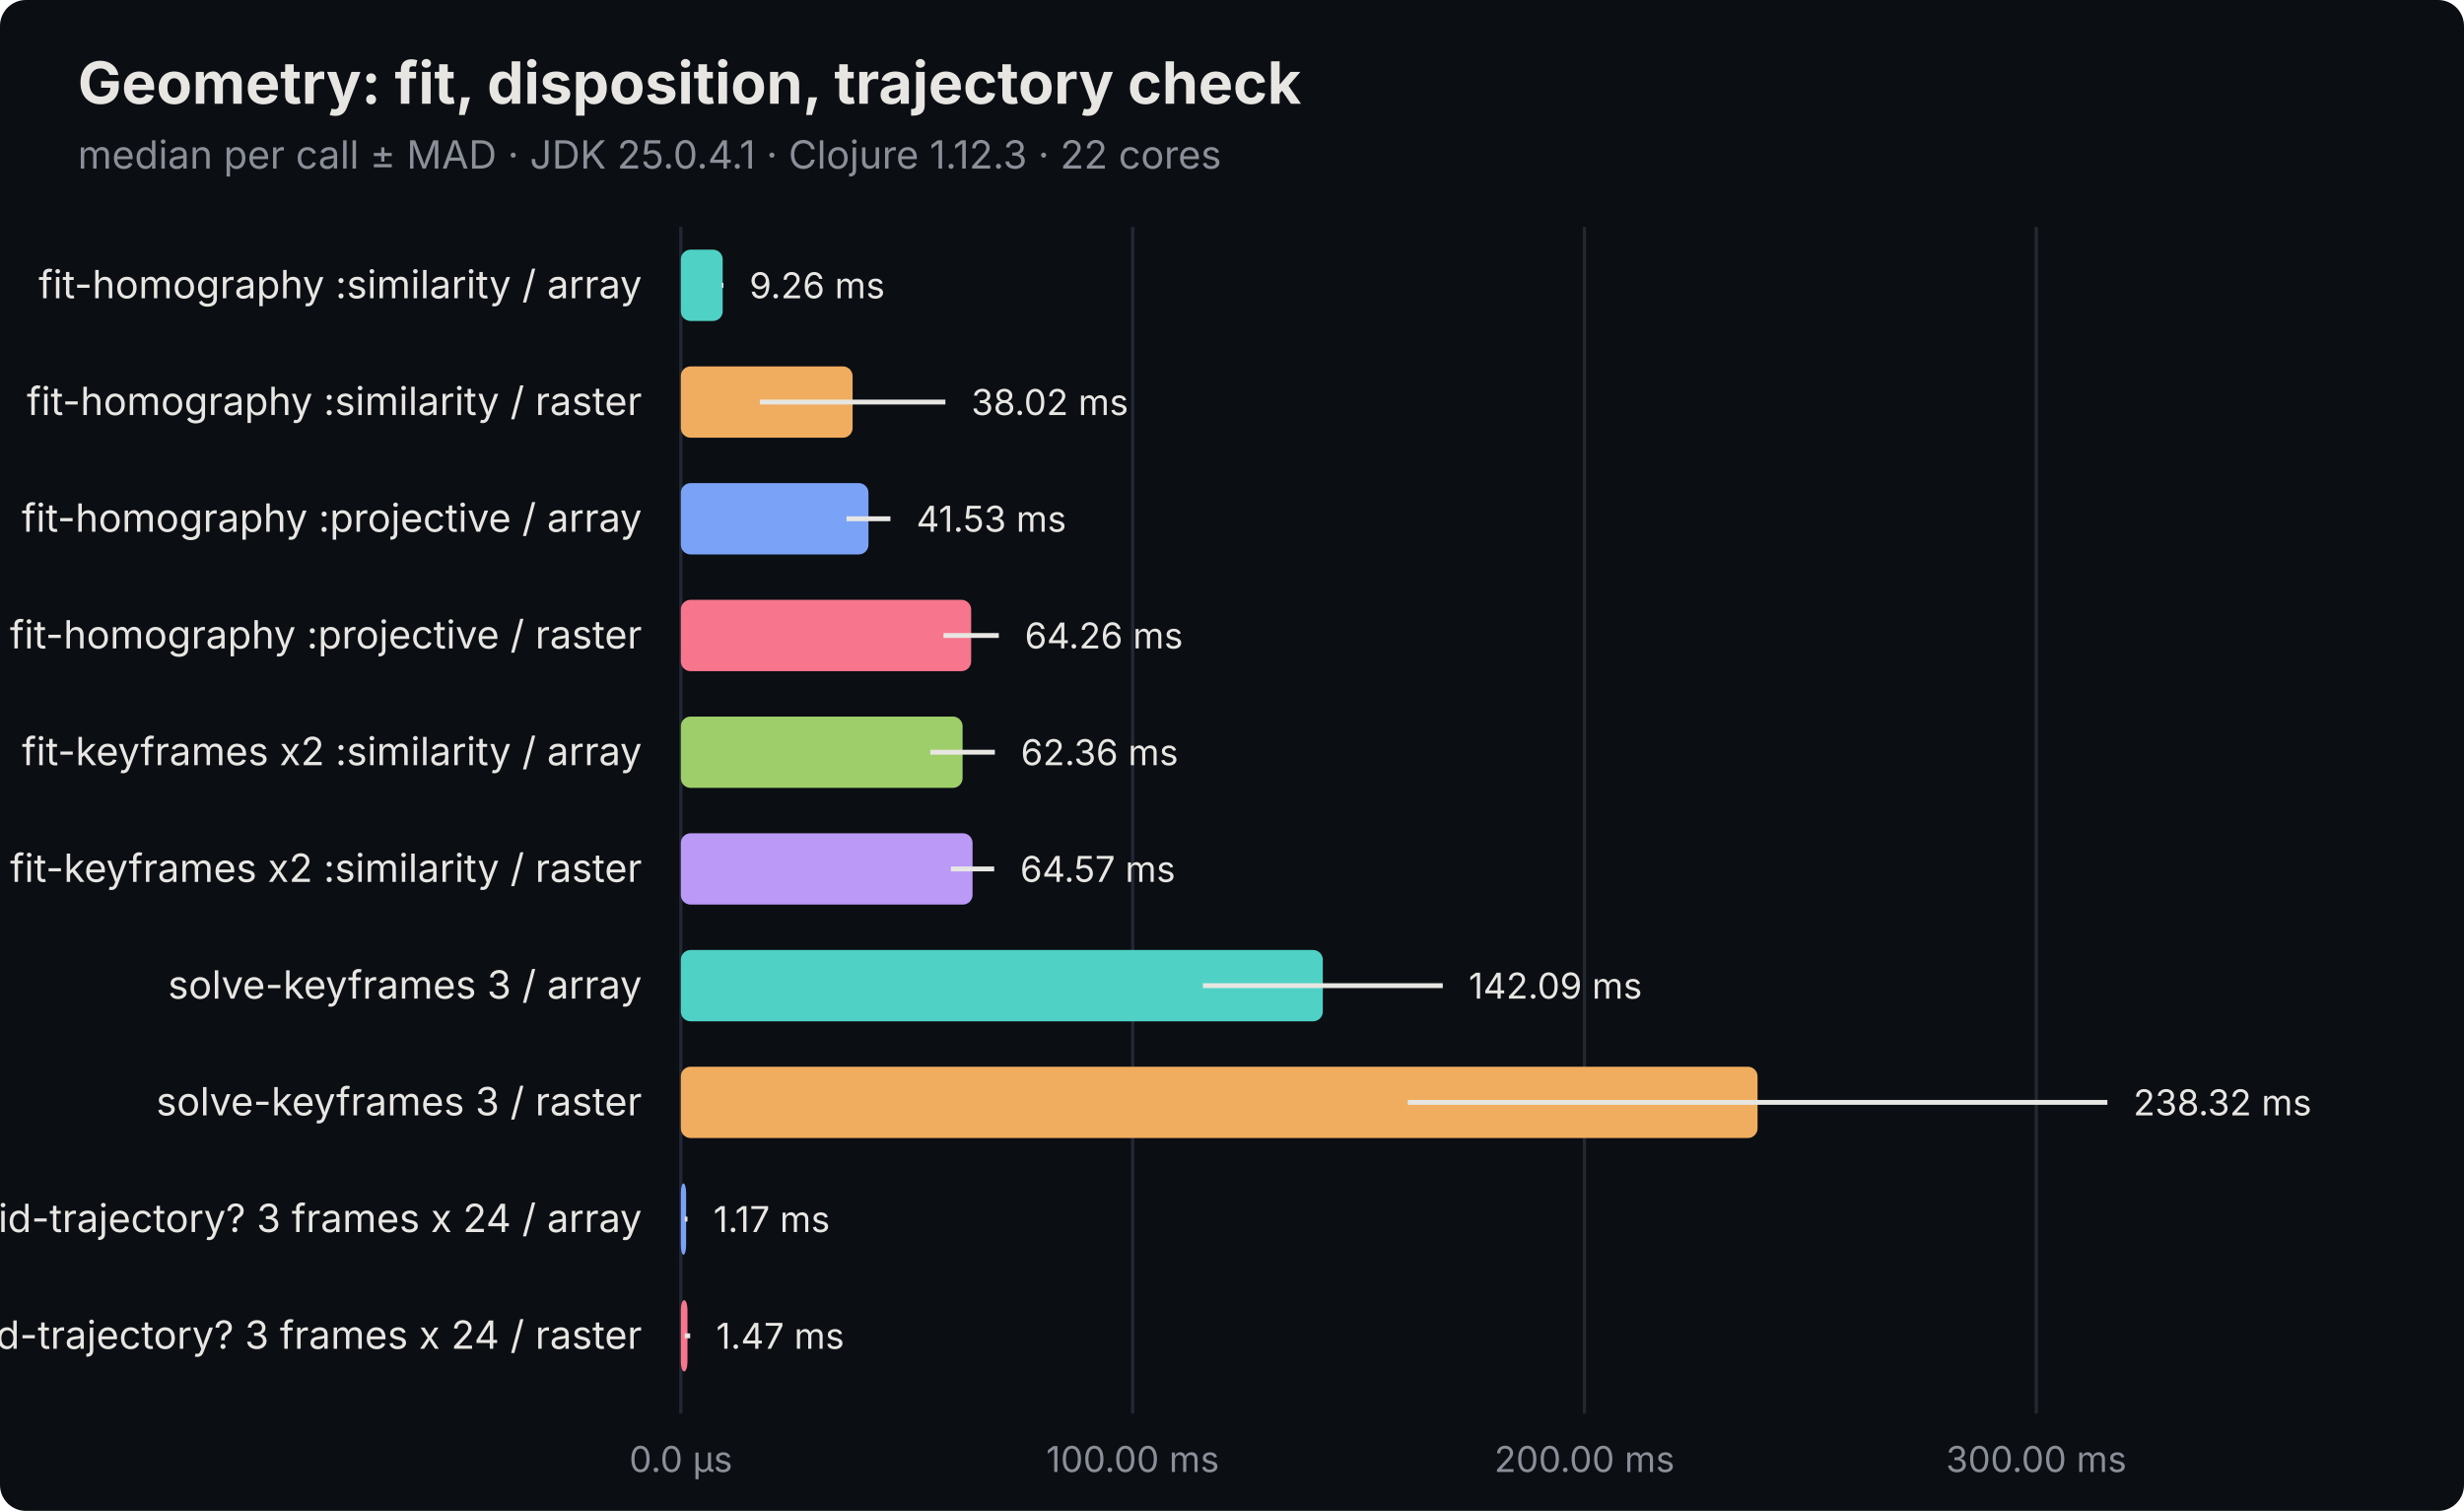
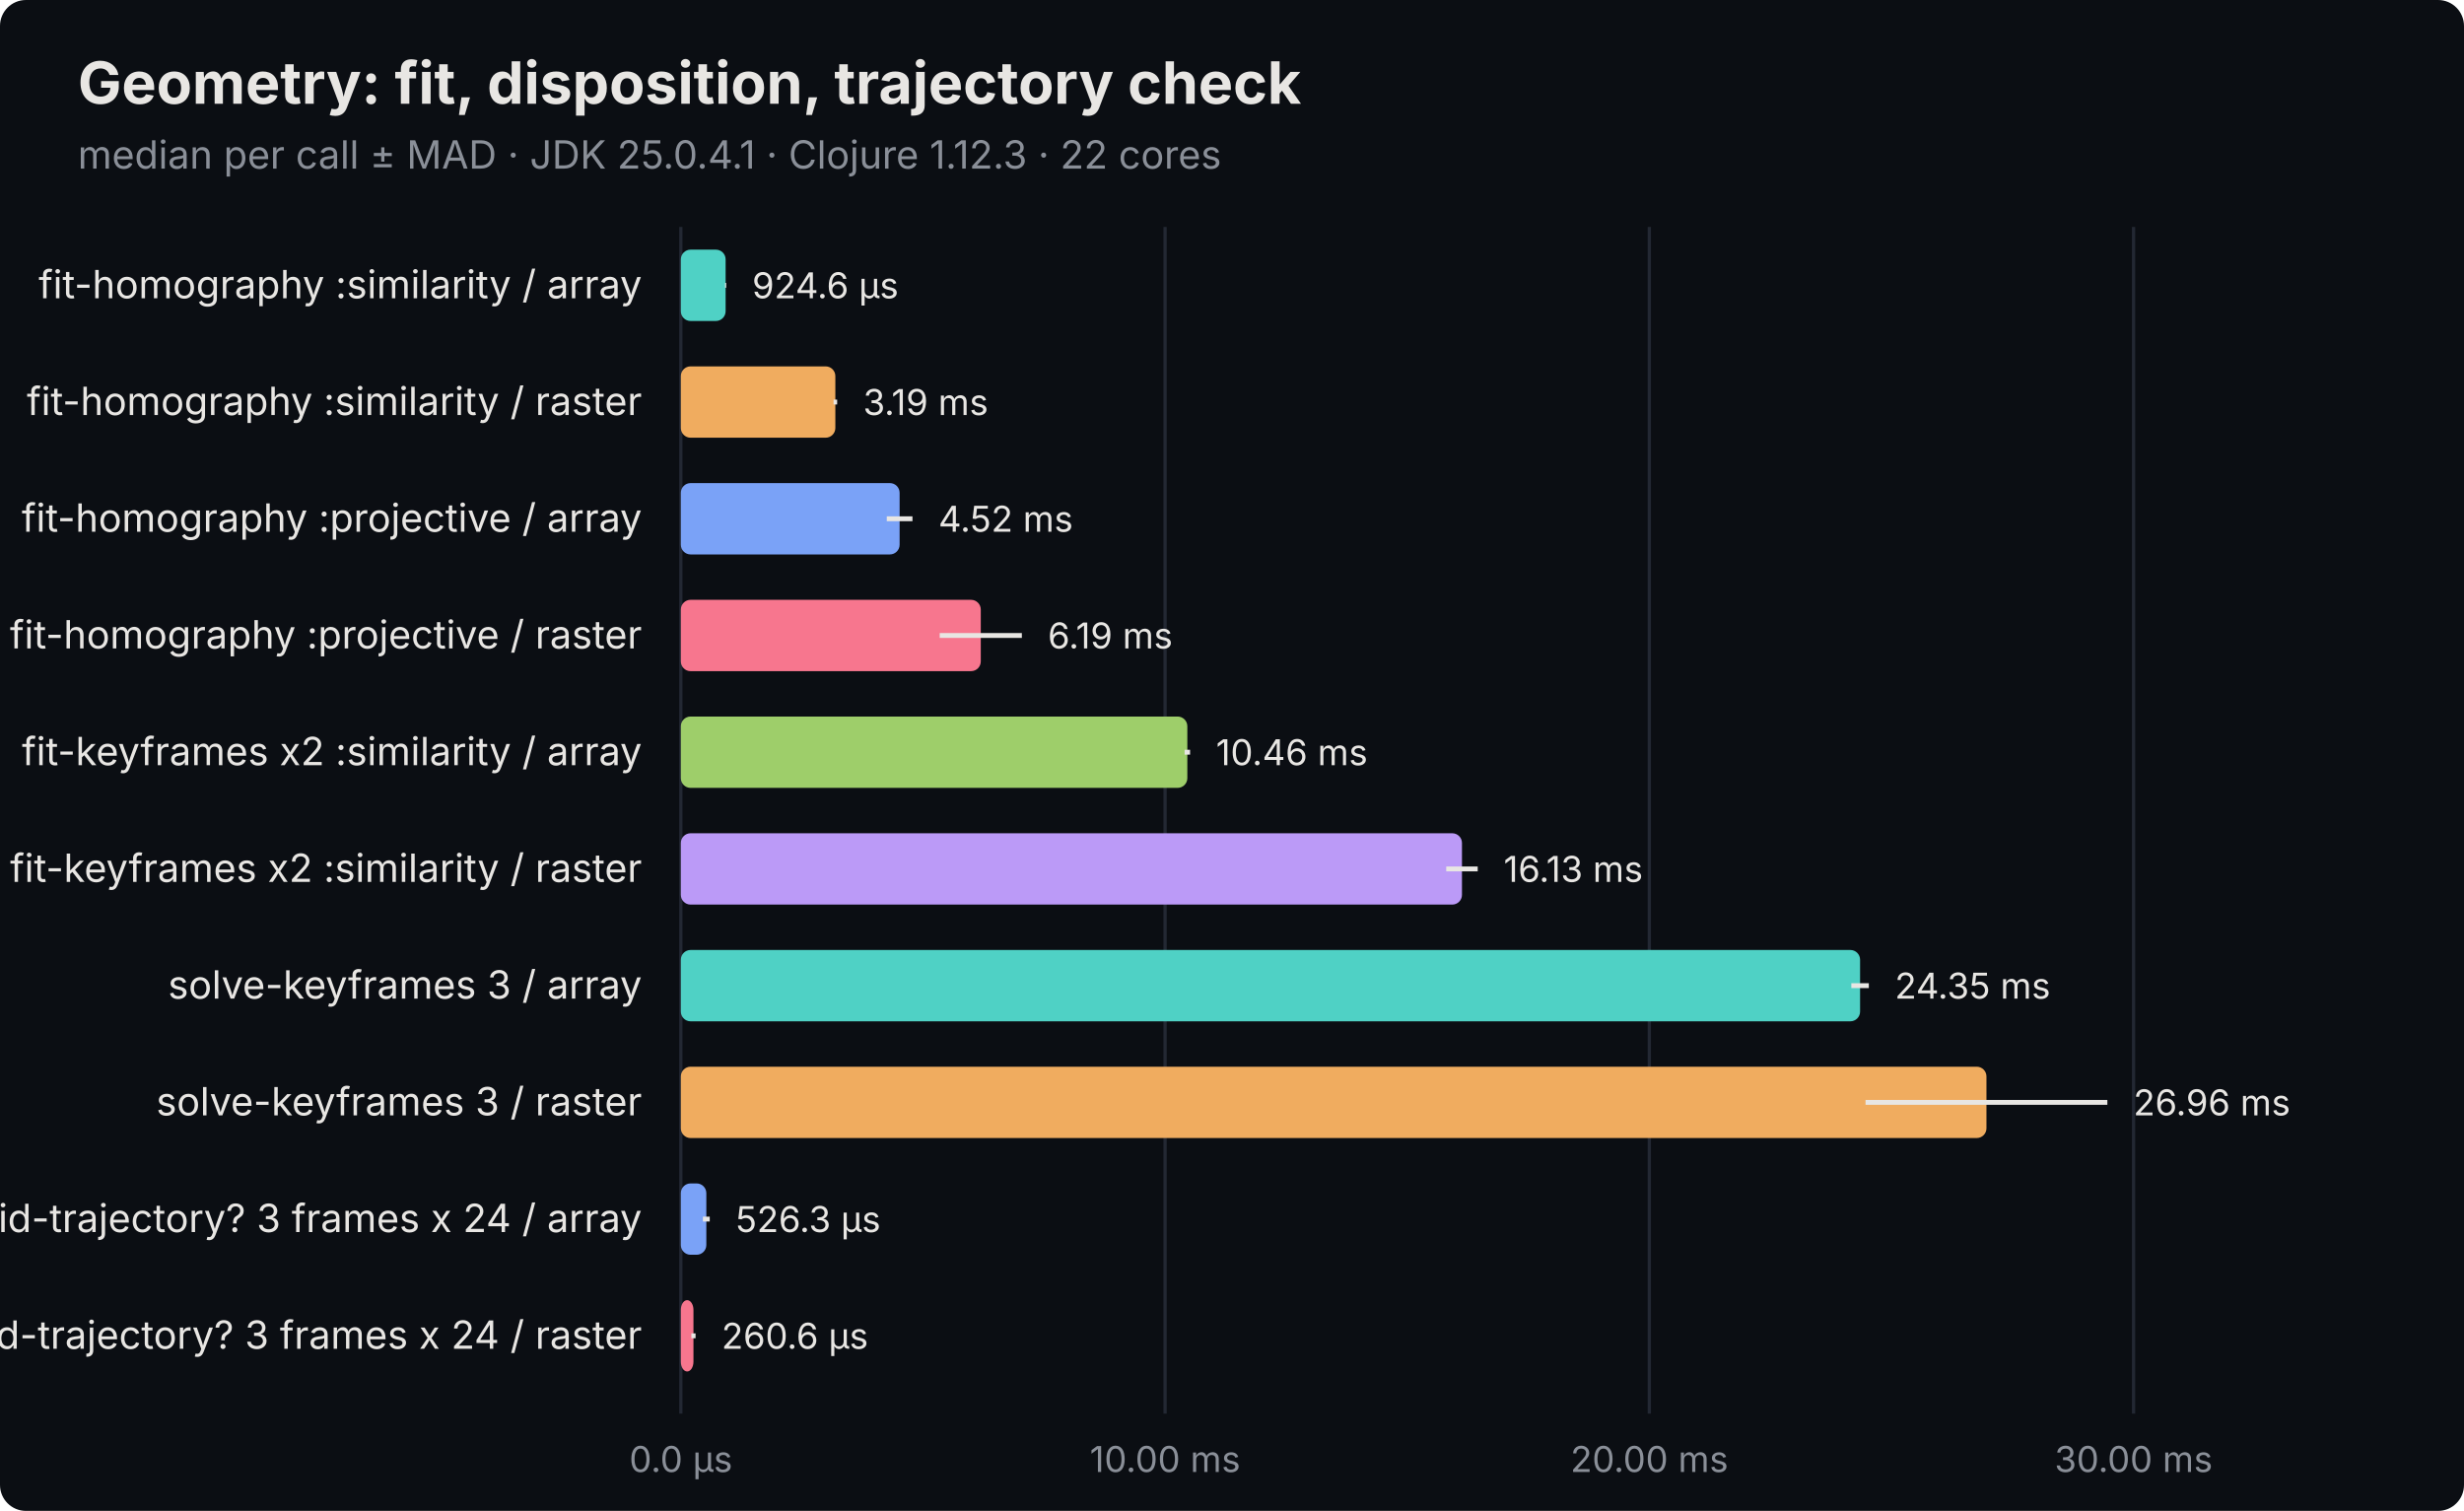
<svg xmlns="http://www.w3.org/2000/svg" font-family="system-ui, -apple-system, Segoe UI, sans-serif" height="466" viewBox="0 0 760 466" width="760">
  <rect fill="#0b0e13" height="466" rx="8" width="760" x="0" y="0" />
  <text fill="#e8e6e3" font-size="18" font-weight="700" x="24" y="32">Geometry: fit, disposition, trajectory check</text>
  <text fill="#8a8f98" font-size="12" x="24" y="52">median per call ± MAD · JDK 25.0.4.1 · Clojure 1.12.3 · 22 cores</text>
  <g>
    <line stroke="#232833" x1="210.0" x2="210.0" y1="70" y2="436" />
    <text fill="#8a8f98" font-size="11" text-anchor="middle" x="210.0" y="454">0.0 µs</text>
  </g>
  <g>
-     <line stroke="#232833" x1="349.355" x2="349.355" y1="70" y2="436" />
-     <text fill="#8a8f98" font-size="11" text-anchor="middle" x="349.355" y="454">100.00 ms</text>
+     <line stroke="#232833" x1="359.359" x2="359.359" y1="70" y2="436" />
+     <text fill="#8a8f98" font-size="11" text-anchor="middle" x="359.359" y="454">10.00 ms</text>
  </g>
  <g>
-     <line stroke="#232833" x1="488.71" x2="488.71" y1="70" y2="436" />
-     <text fill="#8a8f98" font-size="11" text-anchor="middle" x="488.71" y="454">200.00 ms</text>
+     <line stroke="#232833" x1="508.718" x2="508.718" y1="70" y2="436" />
+     <text fill="#8a8f98" font-size="11" text-anchor="middle" x="508.718" y="454">20.00 ms</text>
  </g>
  <g>
-     <line stroke="#232833" x1="628.065" x2="628.065" y1="70" y2="436" />
-     <text fill="#8a8f98" font-size="11" text-anchor="middle" x="628.065" y="454">300.00 ms</text>
+     <line stroke="#232833" x1="658.078" x2="658.078" y1="70" y2="436" />
+     <text fill="#8a8f98" font-size="11" text-anchor="middle" x="658.078" y="454">30.00 ms</text>
  </g>
  <g>
    <text fill="#e8e6e3" font-size="12" text-anchor="end" x="198" y="92">fit-homography :similarity / array</text>
-     <rect fill="#4fd1c5" height="22" rx="3" width="12.911" x="210" y="77" />
-     <line stroke="#e8e6e3" stroke-width="1.5" x1="222.686" x2="223.136" y1="88" y2="88" />
-     <text fill="#e8e6e3" font-size="11" x="231.136" y="92">9.26 ms</text>
+     <rect fill="#4fd1c5" height="22" rx="3" width="13.81" x="210" y="77" />
+     <line stroke="#e8e6e3" stroke-width="1.5" x1="223.638" x2="223.981" y1="88" y2="88" />
+     <text fill="#e8e6e3" font-size="11" x="231.981" y="92">924.6 µs</text>
  </g>
  <g>
    <text fill="#e8e6e3" font-size="12" text-anchor="end" x="198" y="128">fit-homography :similarity / raster</text>
-     <rect fill="#f0ac5f" height="22" rx="3" width="52.98" x="210" y="113" />
-     <line stroke="#e8e6e3" stroke-width="1.5" x1="234.36" x2="291.599" y1="124" y2="124" />
-     <text fill="#e8e6e3" font-size="11" x="299.599" y="128">38.02 ms</text>
+     <rect fill="#f0ac5f" height="22" rx="3" width="47.657" x="210" y="113" />
+     <line stroke="#e8e6e3" stroke-width="1.5" x1="257.102" x2="258.212" y1="124" y2="124" />
+     <text fill="#e8e6e3" font-size="11" x="266.212" y="128">3.19 ms</text>
  </g>
  <g>
    <text fill="#e8e6e3" font-size="12" text-anchor="end" x="198" y="164">fit-homography :projective / array</text>
-     <rect fill="#7aa2f7" height="22" rx="3" width="57.871" x="210" y="149" />
-     <line stroke="#e8e6e3" stroke-width="1.5" x1="261.098" x2="274.644" y1="160" y2="160" />
-     <text fill="#e8e6e3" font-size="11" x="282.644" y="164">41.53 ms</text>
+     <rect fill="#7aa2f7" height="22" rx="3" width="67.479" x="210" y="149" />
+     <line stroke="#e8e6e3" stroke-width="1.5" x1="273.518" x2="281.441" y1="160" y2="160" />
+     <text fill="#e8e6e3" font-size="11" x="289.441" y="164">4.52 ms</text>
  </g>
  <g>
    <text fill="#e8e6e3" font-size="12" text-anchor="end" x="198" y="200">fit-homography :projective / raster</text>
-     <rect fill="#f7768e" height="22" rx="3" width="89.545" x="210" y="185" />
-     <line stroke="#e8e6e3" stroke-width="1.5" x1="291.017" x2="308.073" y1="196" y2="196" />
-     <text fill="#e8e6e3" font-size="11" x="316.073" y="200">64.26 ms</text>
+     <rect fill="#f7768e" height="22" rx="3" width="92.513" x="210" y="185" />
+     <line stroke="#e8e6e3" stroke-width="1.5" x1="289.843" x2="315.184" y1="196" y2="196" />
+     <text fill="#e8e6e3" font-size="11" x="323.184" y="200">6.19 ms</text>
  </g>
  <g>
    <text fill="#e8e6e3" font-size="12" text-anchor="end" x="198" y="236">fit-keyframes x2 :similarity / array</text>
-     <rect fill="#9ece6a" height="22" rx="3" width="86.907" x="210" y="221" />
-     <line stroke="#e8e6e3" stroke-width="1.5" x1="286.961" x2="306.854" y1="232" y2="232" />
-     <text fill="#e8e6e3" font-size="11" x="314.854" y="236">62.36 ms</text>
+     <rect fill="#9ece6a" height="22" rx="3" width="156.224" x="210" y="221" />
+     <line stroke="#e8e6e3" stroke-width="1.5" x1="365.378" x2="367.071" y1="232" y2="232" />
+     <text fill="#e8e6e3" font-size="11" x="375.071" y="236">10.46 ms</text>
  </g>
  <g>
    <text fill="#e8e6e3" font-size="12" text-anchor="end" x="198" y="272">fit-keyframes x2 :similarity / raster</text>
-     <rect fill="#bb9af7" height="22" rx="3" width="89.975" x="210" y="257" />
-     <line stroke="#e8e6e3" stroke-width="1.5" x1="293.301" x2="306.649" y1="268" y2="268" />
-     <text fill="#e8e6e3" font-size="11" x="314.649" y="272">64.57 ms</text>
+     <rect fill="#bb9af7" height="22" rx="3" width="240.933" x="210" y="257" />
+     <line stroke="#e8e6e3" stroke-width="1.5" x1="446.079" x2="455.786" y1="268" y2="268" />
+     <text fill="#e8e6e3" font-size="11" x="463.786" y="272">16.13 ms</text>
  </g>
  <g>
    <text fill="#e8e6e3" font-size="12" text-anchor="end" x="198" y="308">solve-keyframes 3 / array</text>
-     <rect fill="#4fd1c5" height="22" rx="3" width="198.014" x="210" y="293" />
-     <line stroke="#e8e6e3" stroke-width="1.5" x1="371.016" x2="445.011" y1="304" y2="304" />
-     <text fill="#e8e6e3" font-size="11" x="453.011" y="308">142.09 ms</text>
+     <rect fill="#4fd1c5" height="22" rx="3" width="363.726" x="210" y="293" />
+     <line stroke="#e8e6e3" stroke-width="1.5" x1="571.025" x2="576.427" y1="304" y2="304" />
+     <text fill="#e8e6e3" font-size="11" x="584.427" y="308">24.35 ms</text>
  </g>
  <g>
    <text fill="#e8e6e3" font-size="12" text-anchor="end" x="198" y="344">solve-keyframes 3 / raster</text>
-     <rect fill="#f0ac5f" height="22" rx="3" width="332.104" x="210" y="329" />
-     <line stroke="#e8e6e3" stroke-width="1.5" x1="434.209" x2="650.0" y1="340" y2="340" />
-     <text fill="#e8e6e3" font-size="11" x="658.0" y="344">238.32 ms</text>
+     <rect fill="#f0ac5f" height="22" rx="3" width="402.705" x="210" y="329" />
+     <line stroke="#e8e6e3" stroke-width="1.5" x1="575.41" x2="650.0" y1="340" y2="340" />
+     <text fill="#e8e6e3" font-size="11" x="658.0" y="344">26.96 ms</text>
  </g>
  <g>
    <text fill="#e8e6e3" font-size="12" text-anchor="end" x="198" y="380">valid-trajectory? 3 frames x 24 / array</text>
-     <rect fill="#7aa2f7" height="22" rx="3" width="1.631" x="210" y="365" />
-     <line stroke="#e8e6e3" stroke-width="1.5" x1="211.217" x2="212.044" y1="376" y2="376" />
-     <text fill="#e8e6e3" font-size="11" x="220.044" y="380">1.17 ms</text>
+     <rect fill="#7aa2f7" height="22" rx="3" width="7.861" x="210" y="365" />
+     <line stroke="#e8e6e3" stroke-width="1.5" x1="216.808" x2="218.913" y1="376" y2="376" />
+     <text fill="#e8e6e3" font-size="11" x="226.913" y="380">526.3 µs</text>
  </g>
  <g>
    <text fill="#e8e6e3" font-size="12" text-anchor="end" x="198" y="416">valid-trajectory? 3 frames x 24 / raster</text>
-     <rect fill="#f7768e" height="22" rx="3" width="2.05" x="210" y="401" />
-     <line stroke="#e8e6e3" stroke-width="1.5" x1="211.216" x2="212.884" y1="412" y2="412" />
-     <text fill="#e8e6e3" font-size="11" x="220.884" y="416">1.47 ms</text>
+     <rect fill="#f7768e" height="22" rx="3" width="3.893" x="210" y="401" />
+     <line stroke="#e8e6e3" stroke-width="1.5" x1="213.244" x2="214.541" y1="412" y2="412" />
+     <text fill="#e8e6e3" font-size="11" x="222.541" y="416">260.6 µs</text>
  </g>
</svg>
